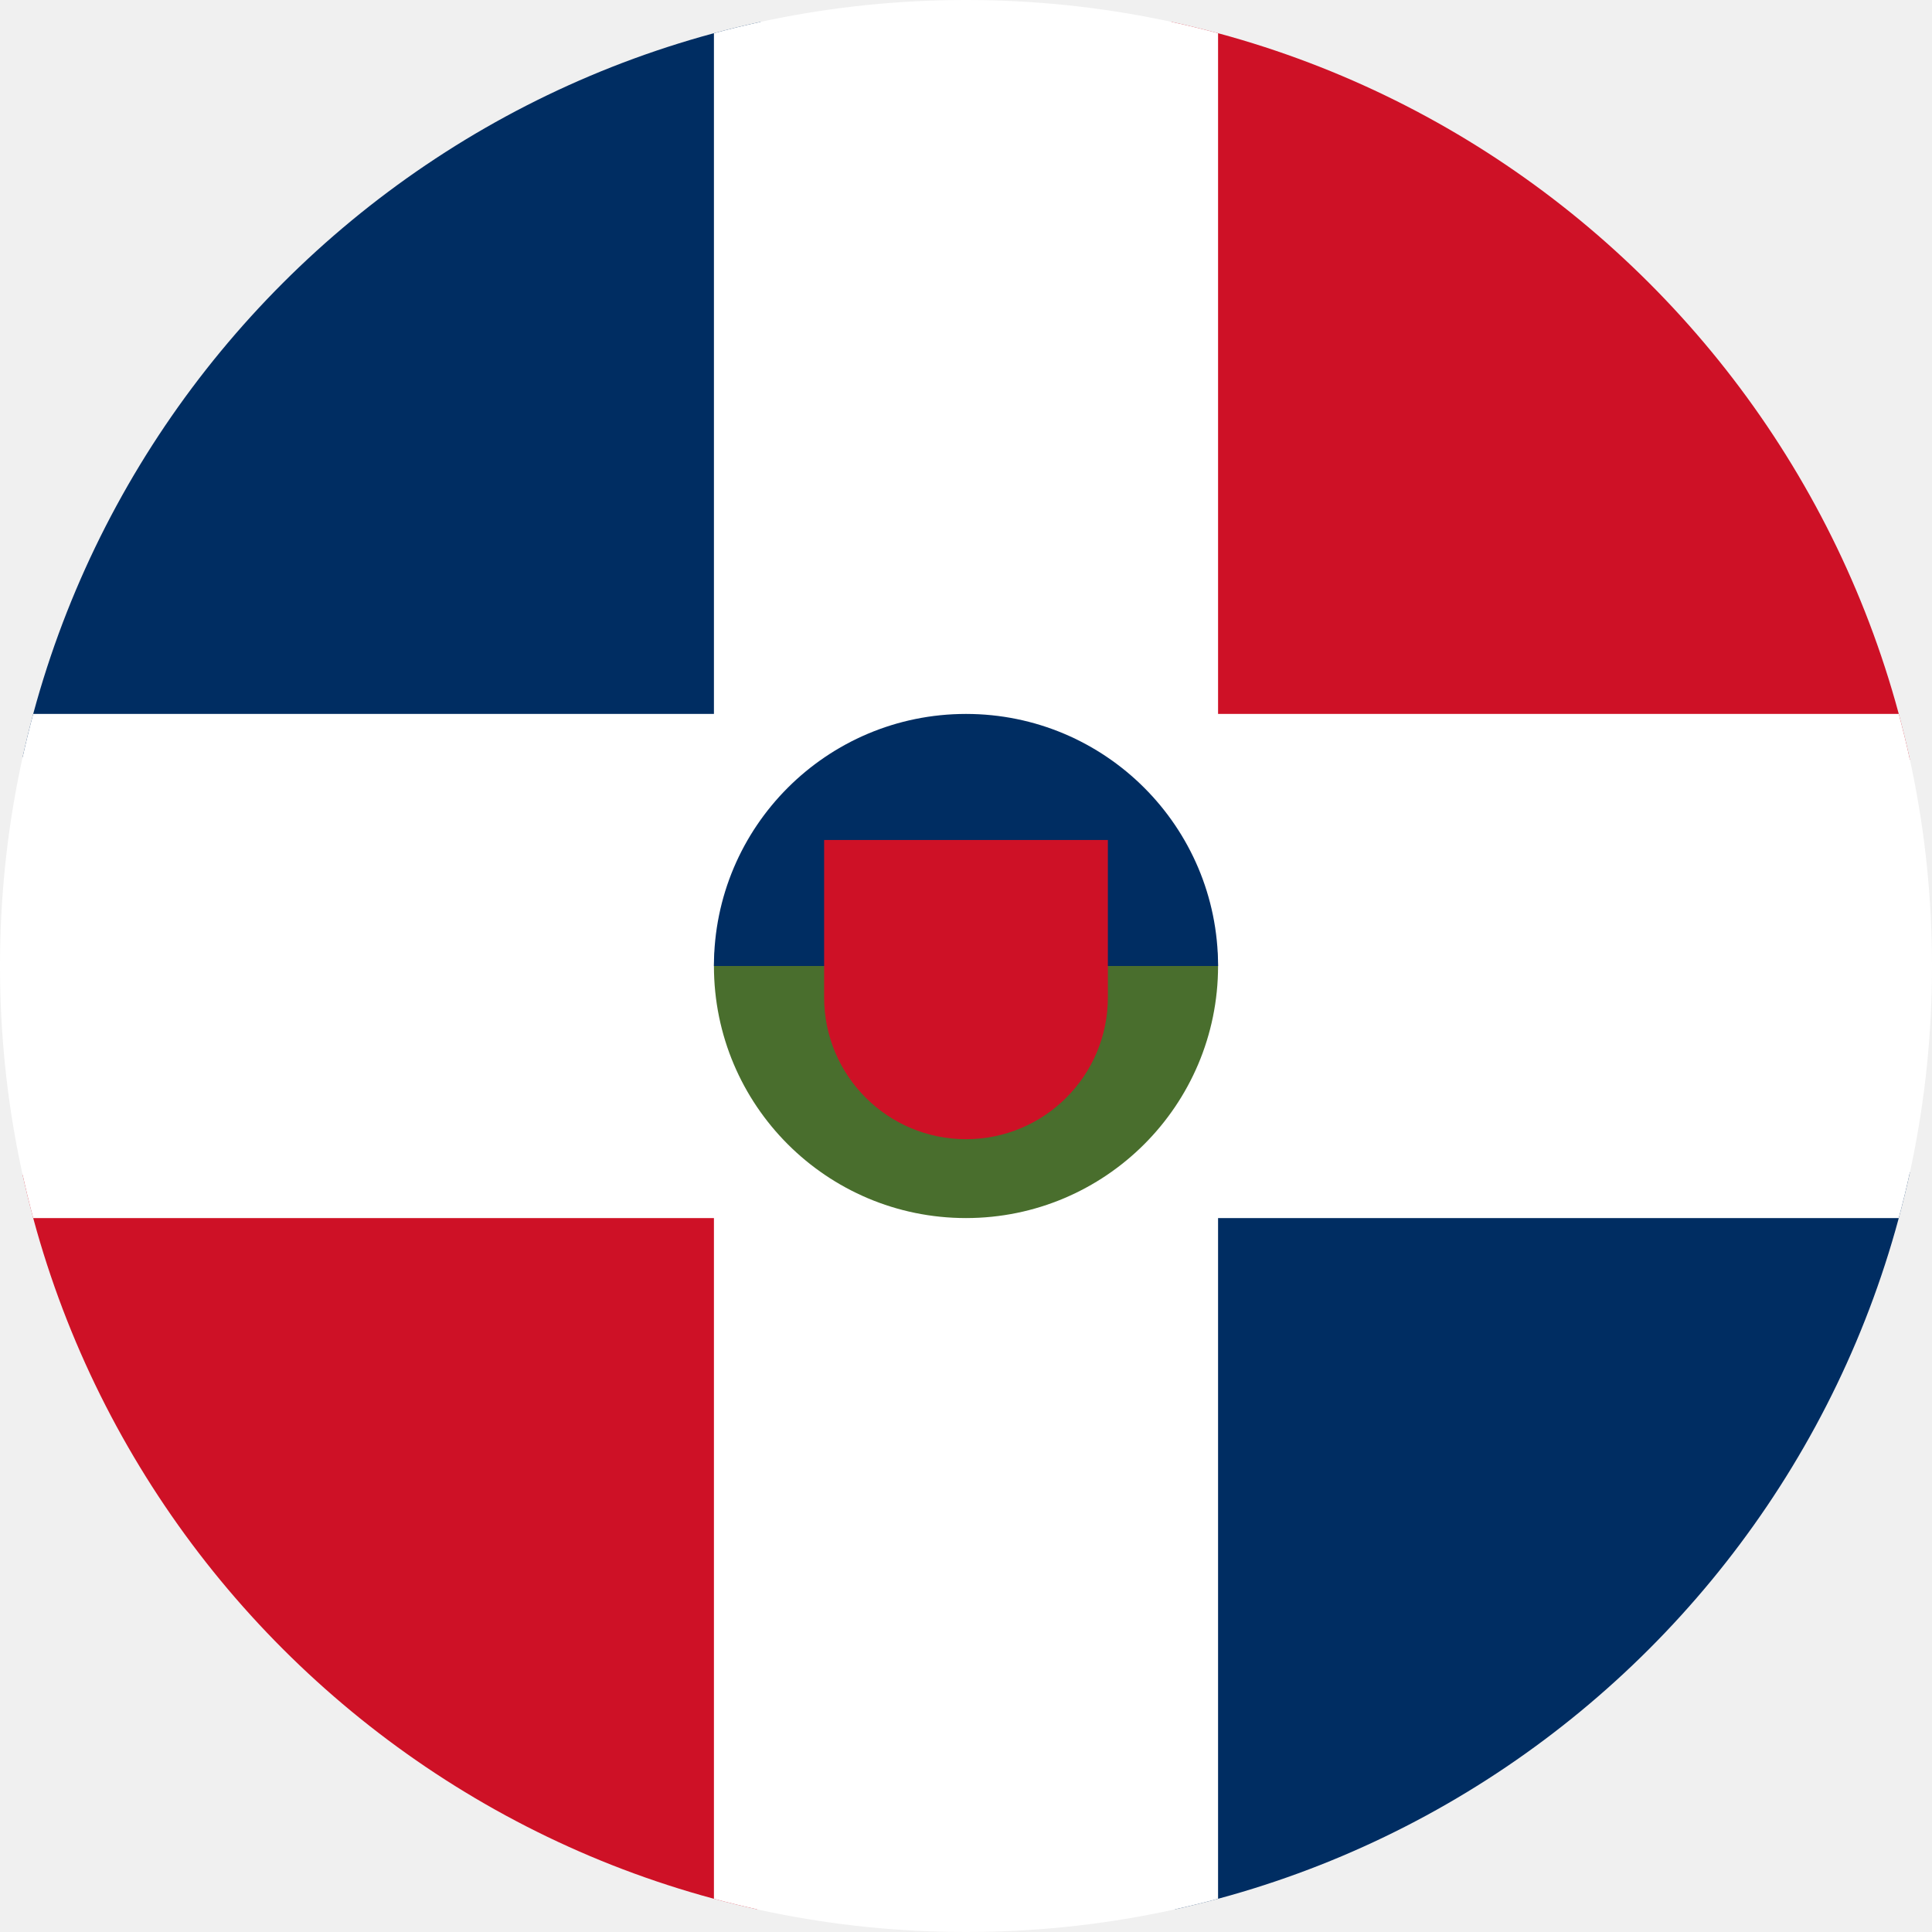
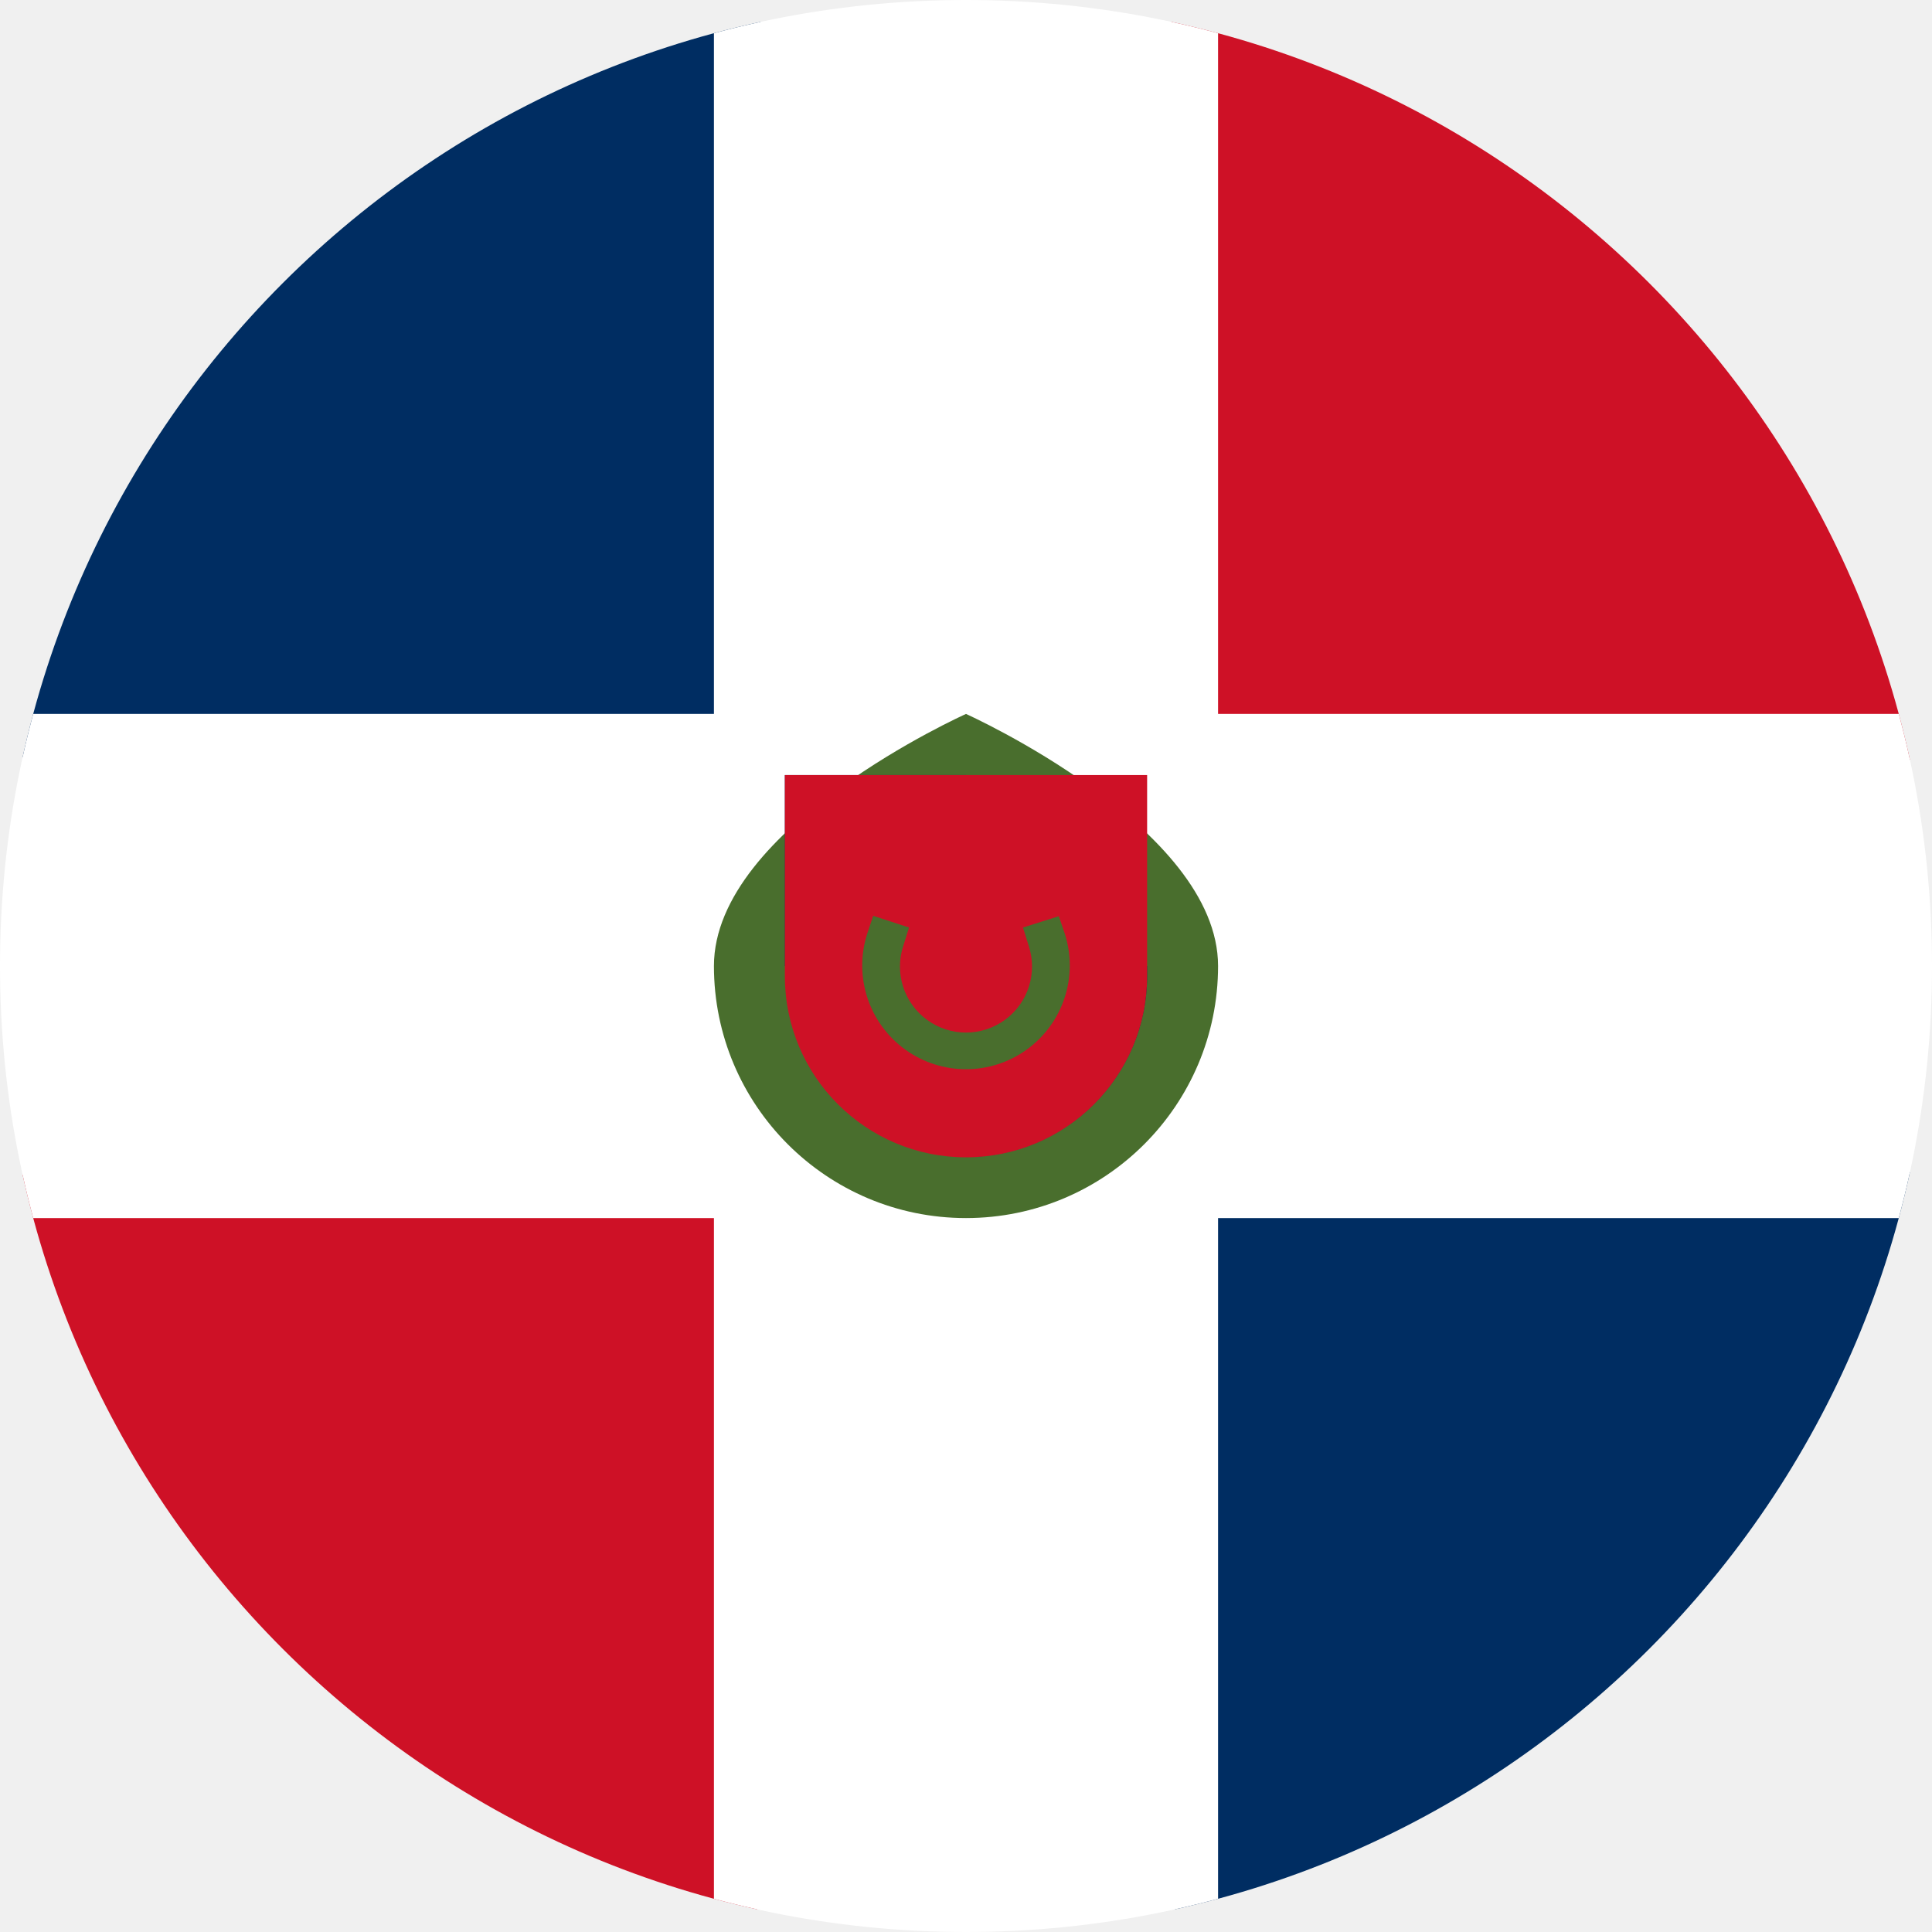
<svg xmlns="http://www.w3.org/2000/svg" width="512" height="512" viewBox="0 0 512 512">
  <defs>
    <clipPath id="c">
      <circle cx="256" cy="256" r="256" />
    </clipPath>
  </defs>
  <g clip-path="url(#c)">
    <path fill="#CE1126" d="M35.5 256h444l32.5-66.8V0H322.8L256 31.8v444.6L189.2 512H0V322.8z" />
    <path fill="#002D62" d="M479.5 256h-444L0 189.2V0h189.2L256 31.8v444.6l66.8 35.6H512V322.8z" />
    <path fill="#FFFFFF" d="M189.2 0h133.6v189.2H512v133.6H322.8V512H189.2V322.8H0V189.2h189.2z" />
    <path fill="#496E2D" d="M322.8 256a66.8 66.8 0 1 1-133.6 0c0-36.9 66.8-66.8 66.8-66.8s66.8 30 66.8 66.8z" />
-     <path fill="#002D62" d="M189.2 256a66.8 66.8 0 1 1 133.6 0" />
-     <path fill="#CE1126" d="M218.4 222.6v41.7a37.6 37.6 0 1 0 75.2 0v-41.7z" />
+     <path fill="#002D62" fill-rule="evenodd" d="M208 256h48v-50.6h-48zM304 256h-48v50.6h.1a48 48 0 0 0 47.9-48z" />
+     <path fill="#CE1126" d="M208 205.4v53.3a48 48 0 1 0 96 0v-53.3z" />
+     <path fill="#496E2D" fill-rule="evenodd" d="M240.9 245.8l-1.5 4.8a17.5 17.5 0 1 0 33.2 0l-1.5-4.8 9.5-3 1.6 4.7a27.5 27.5 0 1 1-52.4 0l1.6-4.8z" />
  </g>
</svg>
